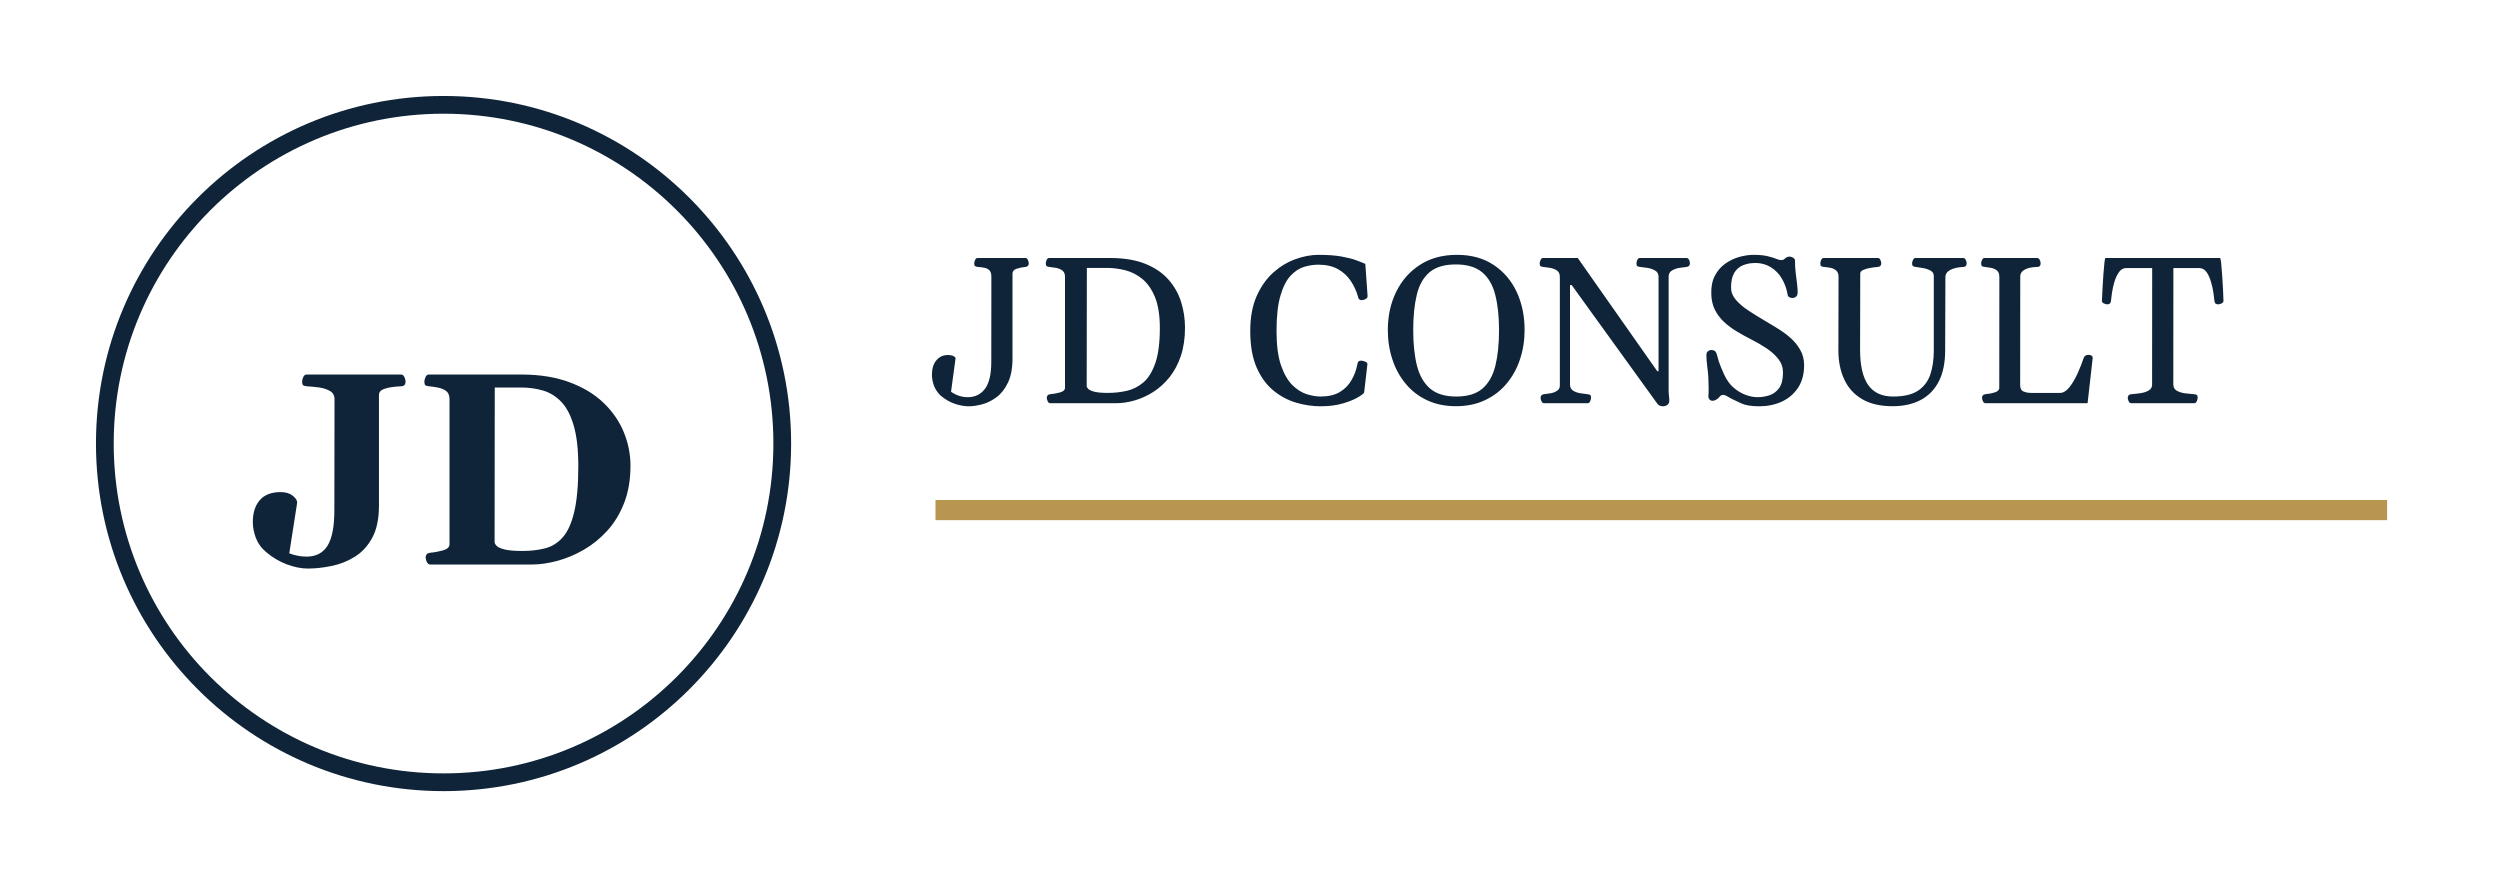
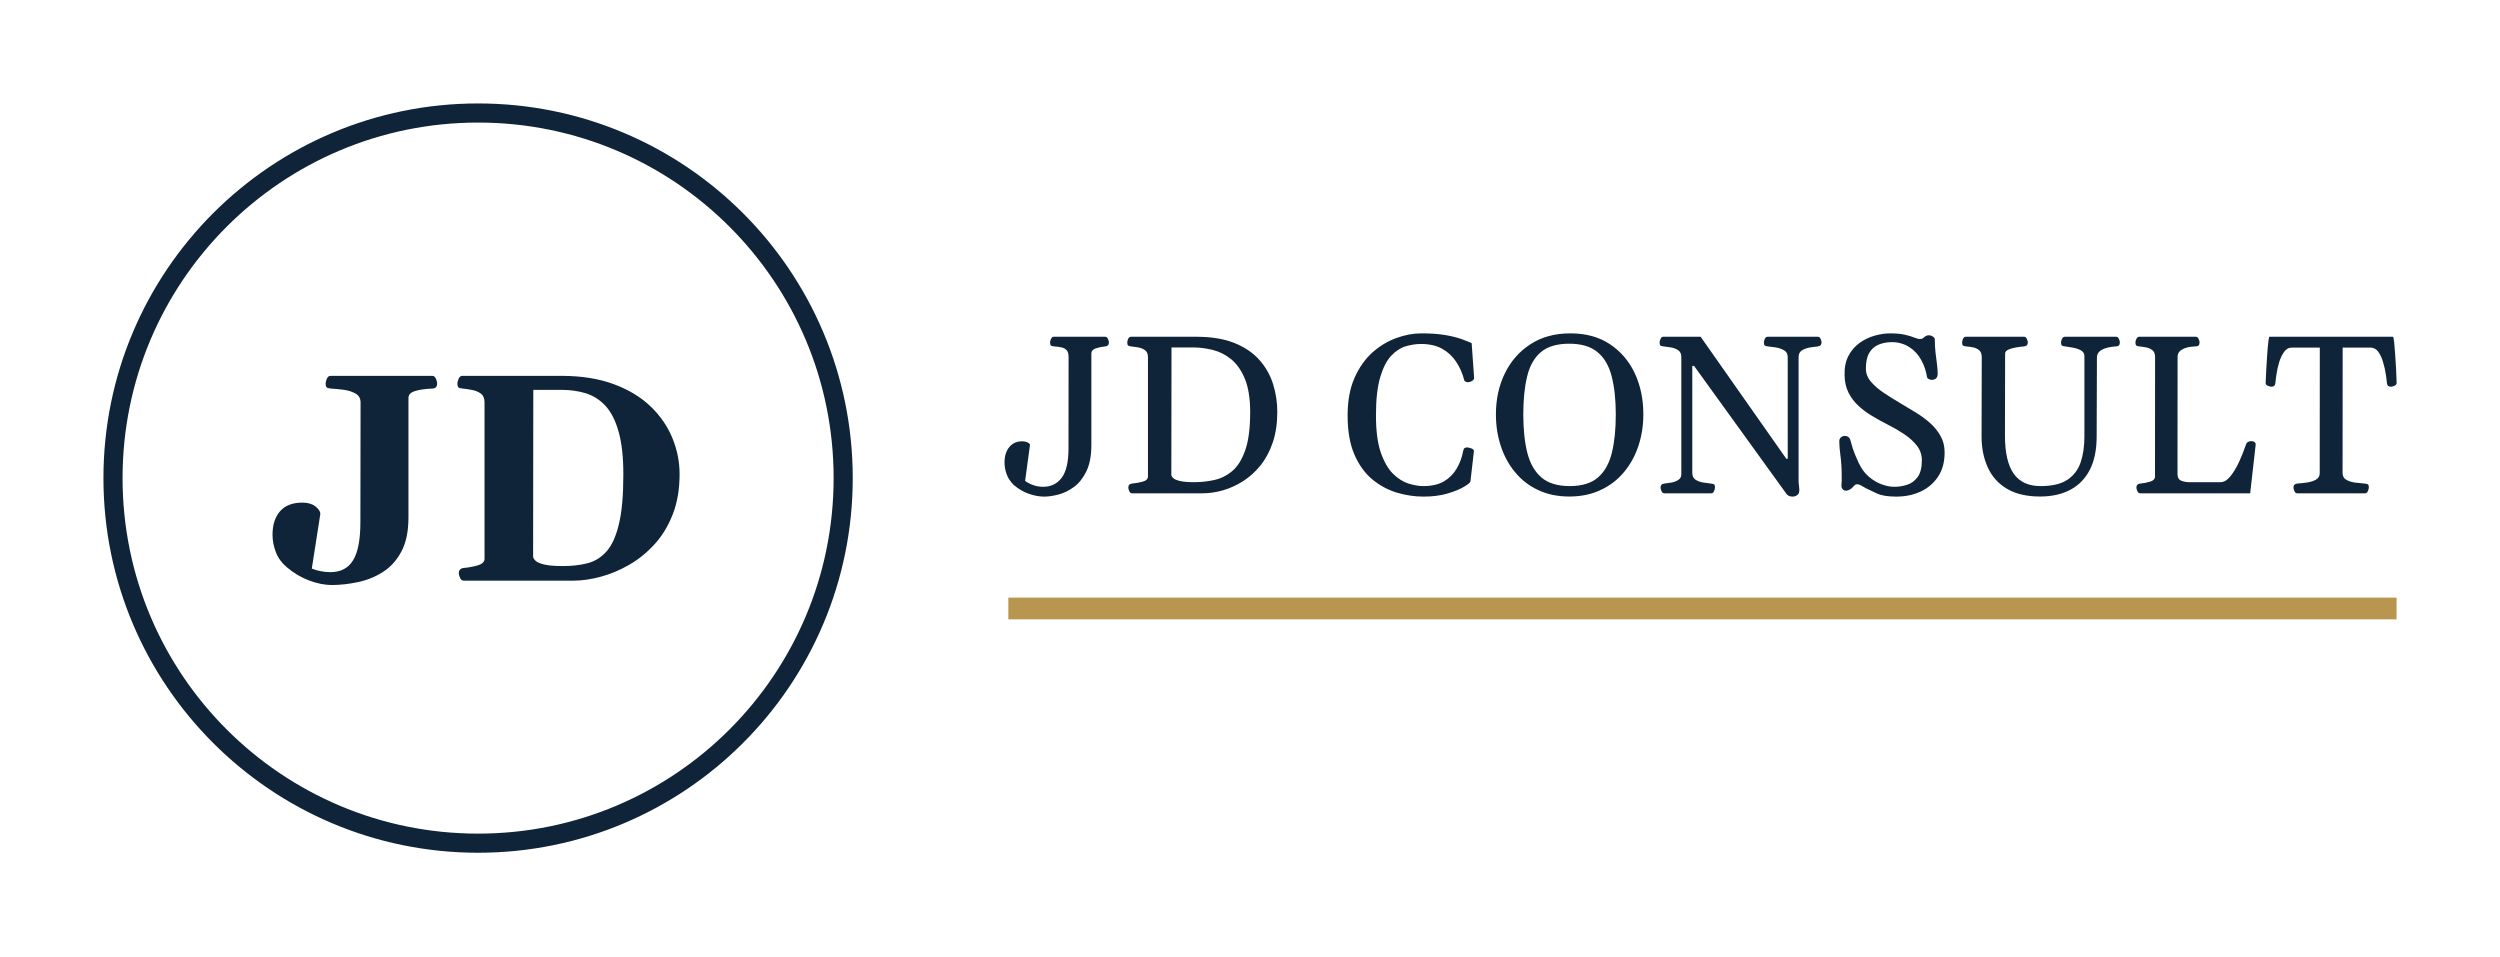
- <svg xmlns="http://www.w3.org/2000/svg" viewBox="0 0 310 110" role="img" aria-label="JD Consult">
+ <svg xmlns="http://www.w3.org/2000/svg" viewBox="0 0 287.6 110" role="img" aria-label="JD Consult">
  <circle cx="55" cy="55" r="42" fill="none" stroke="#0F2438" stroke-width="2.2" />
-   <path fill="#0F2438" d="M38.16 70.5Q36.96 70.5 35.56 69.98Q34.16 69.45 32.98 68.44Q32.11 67.71 31.73 66.71Q31.35 65.72 31.35 64.72Q31.35 63.01 32.22 62.01Q33.09 61.02 34.79 61.02Q35.73 61.02 36.29 61.46Q36.85 61.9 36.85 62.33L35.87 68.61Q36.31 68.79 36.85 68.9Q37.39 69.02 38.01 69.02Q39.77 69.02 40.61 67.67Q41.46 66.31 41.46 63.26L41.48 49.51Q41.48 48.8 40.91 48.48Q40.33 48.15 39.54 48.04Q38.74 47.94 38.06 47.9Q37.71 47.87 37.58 47.76Q37.46 47.65 37.46 47.29Q37.46 47.11 37.6 46.77Q37.74 46.44 38.02 46.44H49.73Q50.01 46.44 50.15 46.77Q50.29 47.11 50.29 47.29Q50.29 47.89 49.75 47.9Q48.48 47.95 47.74 48.19Q46.99 48.42 46.99 48.97V62.71Q46.99 65.15 46.16 66.68Q45.33 68.21 43.99 69.04Q42.66 69.87 41.11 70.18Q39.57 70.5 38.16 70.5ZM53.35 70Q53.07 70 52.92 69.67Q52.78 69.34 52.78 69.15Q52.78 68.61 53.33 68.54Q54.13 68.47 54.93 68.25Q55.74 68.02 55.74 67.48V49.51Q55.74 48.8 55.32 48.48Q54.89 48.17 54.31 48.06Q53.73 47.95 53.22 47.9Q52.87 47.87 52.74 47.76Q52.62 47.65 52.62 47.29Q52.62 47.11 52.76 46.77Q52.9 46.44 53.18 46.44H64.74Q68.12 46.46 70.65 47.41Q73.17 48.35 74.85 49.96Q76.52 51.57 77.35 53.59Q78.18 55.61 78.18 57.75Q78.18 60.34 77.4 62.35Q76.62 64.36 75.31 65.8Q74 67.24 72.39 68.17Q70.78 69.1 69.1 69.55Q67.43 70 65.93 70ZM61.33 67.21Q61.33 67.44 61.6 67.7Q61.86 67.96 62.6 68.14Q63.34 68.32 64.79 68.32Q66.3 68.32 67.57 68Q68.84 67.68 69.77 66.64Q70.7 65.6 71.2 63.49Q71.71 61.38 71.71 57.81Q71.71 54.73 71.15 52.81Q70.6 50.89 69.62 49.85Q68.64 48.82 67.35 48.43Q66.06 48.05 64.62 48.05H61.35Z" />
-   <path fill="#0F2438" d="M120.13 50.38Q119.28 50.38 118.37 50.06Q117.46 49.75 116.62 49.04Q116.03 48.45 115.79 47.77Q115.56 47.09 115.56 46.47Q115.56 45.34 116.11 44.68Q116.66 44.02 117.55 44.02Q117.95 44.02 118.22 44.15Q118.49 44.29 118.49 44.43L117.93 48.57Q118.31 48.86 118.84 49.05Q119.37 49.25 120.01 49.25Q121.35 49.25 122.13 48.22Q122.92 47.18 122.92 44.85L122.93 34.33Q122.93 33.79 122.71 33.54Q122.48 33.29 122.1 33.21Q121.73 33.13 121.26 33.1Q120.99 33.08 120.9 32.99Q120.8 32.91 120.8 32.63Q120.8 32.49 120.91 32.24Q121.02 31.99 121.23 31.99H127.14Q127.35 31.99 127.46 32.24Q127.57 32.49 127.57 32.63Q127.57 33.06 127.15 33.1Q126.59 33.15 126.07 33.32Q125.55 33.5 125.55 33.92V44.43Q125.55 46.29 124.98 47.46Q124.42 48.63 123.56 49.26Q122.69 49.9 121.77 50.14Q120.85 50.38 120.13 50.38ZM130.23 50Q130.02 50 129.91 49.75Q129.8 49.49 129.8 49.35Q129.8 48.93 130.22 48.88Q130.83 48.83 131.45 48.66Q132.06 48.49 132.06 48.07V34.33Q132.06 33.79 131.74 33.55Q131.42 33.31 130.97 33.22Q130.53 33.14 130.13 33.1Q129.87 33.08 129.77 32.99Q129.68 32.91 129.68 32.63Q129.68 32.49 129.78 32.24Q129.89 31.99 130.11 31.99H137.67Q140.26 32 142.04 32.72Q143.82 33.45 144.9 34.68Q145.98 35.91 146.46 37.45Q146.94 38.99 146.94 40.63Q146.94 42.61 146.42 44.15Q145.9 45.68 145.01 46.79Q144.12 47.89 143.01 48.6Q141.89 49.31 140.68 49.66Q139.48 50 138.33 50ZM134.75 47.87Q134.75 48.04 134.96 48.24Q135.16 48.44 135.73 48.58Q136.29 48.72 137.39 48.72Q138.55 48.72 139.69 48.47Q140.83 48.22 141.77 47.43Q142.7 46.64 143.26 45.02Q143.82 43.41 143.82 40.68Q143.82 38.32 143.22 36.85Q142.62 35.39 141.65 34.59Q140.68 33.8 139.53 33.51Q138.37 33.22 137.27 33.22H134.77ZM163.75 50.38Q162.23 50.38 160.68 49.92Q159.14 49.45 157.86 48.39Q156.58 47.32 155.8 45.52Q155.03 43.72 155.03 41.04Q155.03 38.52 155.82 36.73Q156.62 34.93 157.88 33.8Q159.15 32.67 160.63 32.14Q162.11 31.6 163.48 31.6Q165.17 31.6 166.3 31.8Q167.42 32 168.14 32.26Q168.85 32.52 169.3 32.72L169.58 36.7Q169.6 36.91 169.37 37.06Q169.15 37.2 168.99 37.2Q168.96 37.2 168.92 37.21Q168.89 37.22 168.85 37.22Q168.69 37.22 168.56 37.13Q168.43 37.05 168.41 36.85Q168.12 35.78 167.51 34.86Q166.91 33.94 165.92 33.38Q164.93 32.82 163.46 32.82Q162.65 32.82 161.74 33.08Q160.84 33.34 160.06 34.16Q159.28 34.97 158.79 36.61Q158.29 38.26 158.29 41.04Q158.29 43.68 158.84 45.29Q159.4 46.9 160.25 47.75Q161.11 48.59 162.04 48.88Q162.98 49.17 163.74 49.17Q165.18 49.17 166.12 48.62Q167.05 48.07 167.58 47.15Q168.12 46.23 168.32 45.14Q168.37 44.88 168.48 44.8Q168.59 44.72 168.79 44.72Q168.94 44.72 169.25 44.83Q169.56 44.93 169.56 45.15L169.16 48.63Q169.15 48.81 168.45 49.23Q167.75 49.66 166.54 50.02Q165.32 50.38 163.75 50.38ZM180.53 50.37Q178.53 50.37 176.96 49.63Q175.39 48.9 174.31 47.59Q173.22 46.29 172.66 44.58Q172.09 42.87 172.09 40.91Q172.09 38.31 173.12 36.2Q174.15 34.09 176.06 32.85Q177.98 31.6 180.66 31.6Q183.34 31.6 185.21 32.85Q187.08 34.09 188.07 36.2Q189.05 38.31 189.05 40.91Q189.05 42.87 188.47 44.58Q187.9 46.29 186.8 47.59Q185.7 48.9 184.12 49.63Q182.54 50.37 180.53 50.37ZM180.58 49.17Q182.69 49.17 183.83 48.18Q184.98 47.18 185.43 45.33Q185.88 43.49 185.88 40.94Q185.88 38.38 185.41 36.56Q184.95 34.73 183.78 33.76Q182.62 32.79 180.52 32.79Q178.41 32.79 177.26 33.76Q176.12 34.73 175.68 36.56Q175.24 38.38 175.24 40.94Q175.24 43.49 175.7 45.33Q176.17 47.18 177.33 48.18Q178.49 49.17 180.58 49.17ZM191.46 50Q191.25 50 191.14 49.75Q191.03 49.49 191.03 49.35Q191.03 48.93 191.45 48.88Q191.86 48.84 192.31 48.76Q192.77 48.67 193.1 48.44Q193.42 48.22 193.42 47.82V34.33Q193.42 33.79 193.07 33.55Q192.72 33.31 192.24 33.22Q191.77 33.14 191.38 33.1Q191.11 33.08 191.01 32.99Q190.92 32.91 190.92 32.63Q190.92 32.49 191.03 32.24Q191.13 31.99 191.35 31.99H195.64L205.5 46.03H205.66V34.33Q205.66 33.79 205.24 33.55Q204.83 33.31 204.3 33.22Q203.77 33.14 203.37 33.1Q203.11 33.08 203.01 32.99Q202.92 32.91 202.92 32.63Q202.92 32.49 203.02 32.24Q203.13 31.99 203.35 31.99H209.12Q209.34 31.99 209.45 32.24Q209.55 32.49 209.55 32.63Q209.55 33.05 209.14 33.1Q208.75 33.14 208.23 33.22Q207.7 33.31 207.31 33.55Q206.91 33.79 206.91 34.33V48.57Q206.91 48.81 206.94 48.97Q206.96 49.12 206.99 49.49Q207.03 50.03 206.76 50.2Q206.5 50.38 206.23 50.38Q205.77 50.38 205.54 50.1L194.89 35.35H194.68V47.65Q194.68 48.2 195.06 48.44Q195.44 48.68 195.95 48.76Q196.45 48.83 196.83 48.88Q197.1 48.91 197.2 48.98Q197.29 49.06 197.29 49.35Q197.29 49.49 197.18 49.75Q197.08 50 196.86 50ZM218.14 50.38Q216.68 50.38 215.9 50.01Q215.12 49.64 214.68 49.43Q214.33 49.24 214.1 49.1Q213.87 48.96 213.66 48.96Q213.57 48.96 213.46 49Q213.36 49.05 213.26 49.17Q213.03 49.45 212.79 49.57Q212.55 49.7 212.36 49.7Q212.12 49.7 211.97 49.52Q211.83 49.35 211.84 49.09Q211.87 48.83 211.87 48.57Q211.87 48.3 211.87 48.03Q211.87 46.78 211.73 45.71Q211.59 44.64 211.59 44.05Q211.59 43.72 211.78 43.56Q211.98 43.4 212.21 43.4Q212.75 43.4 212.88 43.93Q212.96 44.25 213.14 44.84Q213.33 45.43 213.83 46.52Q214.29 47.49 214.99 48.09Q215.7 48.69 216.47 48.97Q217.25 49.25 217.92 49.25Q218.7 49.25 219.42 49.01Q220.14 48.77 220.62 48.11Q221.09 47.45 221.09 46.2Q221.09 45.26 220.52 44.52Q219.94 43.78 219.02 43.17Q218.1 42.56 217.08 42.05Q216.21 41.61 215.35 41.09Q214.49 40.58 213.79 39.93Q213.08 39.27 212.65 38.42Q212.22 37.56 212.2 36.43Q212.16 35.12 212.64 34.2Q213.12 33.28 213.91 32.71Q214.7 32.14 215.64 31.87Q216.58 31.6 217.45 31.6Q218.47 31.6 219.15 31.76Q219.83 31.92 220.24 32.09Q220.65 32.25 220.82 32.25Q221.12 32.25 221.24 32.14Q221.36 32.02 221.54 31.91Q221.68 31.82 221.88 31.82Q222.14 31.82 222.36 31.97Q222.58 32.11 222.58 32.3Q222.58 33.08 222.66 33.79Q222.75 34.51 222.83 35.13Q222.91 35.76 222.91 36.24Q222.91 36.63 222.71 36.79Q222.5 36.95 222.25 36.95Q222.06 36.95 221.89 36.86Q221.72 36.77 221.69 36.66Q221.55 35.83 221.27 35.18Q220.99 34.54 220.61 34.05Q220.22 33.57 219.75 33.25Q219.28 32.92 218.75 32.77Q218.23 32.61 217.67 32.61Q216.79 32.61 216.11 32.9Q215.42 33.19 215.03 33.86Q214.65 34.52 214.65 35.67Q214.65 36.48 215.24 37.17Q215.83 37.86 216.75 38.47Q217.67 39.08 218.64 39.65Q219.47 40.14 220.35 40.68Q221.23 41.21 222 41.88Q222.76 42.55 223.23 43.39Q223.71 44.22 223.71 45.29Q223.71 46.94 222.96 48.08Q222.21 49.21 220.95 49.8Q219.69 50.38 218.14 50.38ZM241.23 34.38 241.2 43.45Q241.2 45.75 240.42 47.28Q239.63 48.82 238.18 49.59Q236.72 50.37 234.69 50.37Q232.39 50.37 230.9 49.49Q229.41 48.62 228.69 47.05Q227.96 45.49 227.96 43.45L227.98 34.33Q227.98 33.79 227.68 33.54Q227.39 33.29 226.98 33.21Q226.57 33.13 226.17 33.1Q225.91 33.08 225.81 32.99Q225.72 32.91 225.72 32.63Q225.72 32.49 225.82 32.24Q225.93 31.99 226.15 31.99H232.85Q233.07 31.99 233.17 32.24Q233.28 32.49 233.28 32.63Q233.28 33.06 232.86 33.1Q232.43 33.13 231.92 33.22Q231.4 33.31 231.04 33.47Q230.67 33.64 230.67 33.92L230.65 43.35Q230.65 46.32 231.66 47.75Q232.67 49.17 234.74 49.17Q236.75 49.17 237.84 48.44Q238.93 47.71 239.36 46.43Q239.79 45.15 239.79 43.47V34.21Q239.79 33.78 239.38 33.55Q238.97 33.33 238.44 33.24Q237.92 33.14 237.56 33.1Q237.29 33.08 237.2 32.99Q237.1 32.91 237.1 32.63Q237.1 32.49 237.21 32.24Q237.32 31.99 237.54 31.99H243.44Q243.65 31.99 243.76 32.24Q243.87 32.49 243.87 32.63Q243.87 33.09 243.45 33.1Q242.47 33.15 241.85 33.46Q241.23 33.78 241.23 34.38ZM246.21 50Q245.99 50 245.88 49.75Q245.77 49.49 245.77 49.35Q245.77 48.93 246.19 48.88Q246.8 48.83 247.35 48.66Q247.91 48.49 247.91 48.07L247.92 34.33Q247.92 33.79 247.63 33.55Q247.34 33.31 246.92 33.22Q246.51 33.14 246.12 33.1Q245.85 33.08 245.76 32.99Q245.66 32.91 245.66 32.63Q245.66 32.49 245.77 32.24Q245.88 31.99 246.09 31.99H252.6Q252.82 31.99 252.93 32.24Q253.04 32.49 253.04 32.63Q253.04 33.1 252.62 33.1Q252.2 33.1 251.7 33.2Q251.21 33.31 250.86 33.57Q250.51 33.83 250.51 34.3L250.5 47.75Q250.5 48.38 250.93 48.55Q251.36 48.72 251.83 48.72H255.45Q256.04 48.72 256.6 48.03Q257.15 47.33 257.61 46.33Q258.06 45.33 258.37 44.41Q258.44 44.19 258.61 44.09Q258.77 44 258.98 44Q259.22 44 259.36 44.1Q259.51 44.21 259.49 44.43L258.86 50ZM264.27 50Q264.06 50 263.95 49.75Q263.84 49.49 263.84 49.35Q263.84 48.93 264.26 48.88Q264.86 48.84 265.46 48.75Q266.06 48.65 266.46 48.41Q266.86 48.16 266.86 47.69L266.87 33.24H263.65Q263.1 33.24 262.75 33.75Q262.39 34.26 262.18 34.98Q261.97 35.69 261.88 36.35Q261.78 37.01 261.76 37.32Q261.73 37.56 261.61 37.65Q261.49 37.74 261.29 37.74Q261.15 37.74 260.89 37.63Q260.63 37.52 260.64 37.3Q260.67 36.68 260.71 35.79Q260.75 34.89 260.82 34.02Q260.88 33.15 260.95 32.57Q261.01 31.99 261.08 31.99H275.28Q275.35 31.99 275.42 32.57Q275.48 33.15 275.54 34.02Q275.61 34.89 275.65 35.79Q275.7 36.68 275.71 37.3Q275.71 37.52 275.46 37.63Q275.2 37.74 275.06 37.74Q274.86 37.74 274.74 37.65Q274.62 37.56 274.59 37.32Q274.57 37.01 274.47 36.35Q274.38 35.69 274.17 34.98Q273.97 34.26 273.62 33.75Q273.26 33.24 272.71 33.24H269.5L269.49 47.65Q269.49 48.2 269.91 48.44Q270.34 48.69 270.94 48.77Q271.55 48.84 272.05 48.88Q272.32 48.91 272.42 48.98Q272.51 49.06 272.51 49.35Q272.51 49.49 272.4 49.75Q272.29 50 272.08 50Z" />
-   <rect x="116" y="62" width="180" height="2.5" fill="#B8964F" />
+   <g transform="translate(0 -3.2)">
+     <path fill="#0F2438" d="M38.16 70.5Q36.96 70.5 35.56 69.98Q34.16 69.45 32.98 68.44Q32.11 67.71 31.73 66.71Q31.35 65.72 31.35 64.72Q31.35 63.01 32.22 62.01Q33.09 61.02 34.79 61.02Q35.73 61.02 36.29 61.46Q36.85 61.9 36.85 62.33L35.87 68.61Q36.31 68.79 36.85 68.9Q37.39 69.02 38.01 69.02Q39.77 69.02 40.61 67.67Q41.46 66.31 41.46 63.26L41.48 49.51Q41.48 48.8 40.91 48.48Q40.33 48.15 39.54 48.04Q38.74 47.94 38.06 47.9Q37.71 47.87 37.58 47.76Q37.46 47.65 37.46 47.29Q37.46 47.11 37.6 46.77Q37.74 46.44 38.02 46.44H49.73Q50.01 46.44 50.15 46.77Q50.29 47.11 50.29 47.29Q50.29 47.89 49.75 47.9Q48.48 47.95 47.74 48.19Q46.99 48.42 46.99 48.97V62.71Q46.99 65.15 46.16 66.68Q45.33 68.21 43.99 69.04Q42.66 69.87 41.11 70.18Q39.57 70.5 38.16 70.5ZM53.35 70Q53.07 70 52.92 69.67Q52.78 69.34 52.78 69.15Q52.78 68.61 53.33 68.54Q54.13 68.47 54.93 68.25Q55.74 68.02 55.74 67.48V49.51Q55.74 48.8 55.32 48.48Q54.89 48.17 54.31 48.06Q53.73 47.95 53.22 47.9Q52.87 47.87 52.74 47.76Q52.62 47.65 52.62 47.29Q52.62 47.11 52.76 46.77Q52.9 46.44 53.18 46.44H64.74Q68.12 46.46 70.65 47.41Q73.17 48.35 74.85 49.96Q76.52 51.57 77.35 53.59Q78.18 55.61 78.18 57.75Q78.18 60.34 77.4 62.35Q76.62 64.36 75.31 65.8Q74 67.24 72.39 68.17Q70.78 69.1 69.1 69.55Q67.43 70 65.93 70ZM61.33 67.21Q61.33 67.44 61.6 67.7Q61.86 67.96 62.6 68.14Q63.34 68.32 64.79 68.32Q66.3 68.32 67.57 68Q68.84 67.68 69.77 66.64Q70.7 65.6 71.2 63.49Q71.71 61.38 71.71 57.81Q71.71 54.73 71.15 52.81Q70.6 50.89 69.62 49.85Q68.64 48.82 67.35 48.43Q66.06 48.05 64.62 48.05H61.35Z" />
+   </g>
+   <g transform="translate(0 6.75)">
+     <path fill="#0F2438" d="M120.13 50.38Q119.28 50.38 118.37 50.06Q117.46 49.75 116.62 49.04Q116.03 48.45 115.79 47.77Q115.56 47.09 115.56 46.47Q115.56 45.34 116.11 44.68Q116.66 44.02 117.55 44.02Q117.95 44.02 118.22 44.15Q118.49 44.29 118.49 44.43L117.93 48.57Q118.31 48.86 118.84 49.05Q119.37 49.25 120.01 49.25Q121.35 49.25 122.13 48.22Q122.92 47.18 122.92 44.85L122.93 34.33Q122.93 33.79 122.71 33.54Q122.48 33.29 122.1 33.21Q121.73 33.13 121.26 33.1Q120.99 33.08 120.9 32.99Q120.8 32.91 120.8 32.63Q120.8 32.49 120.91 32.24Q121.02 31.99 121.23 31.99H127.14Q127.35 31.99 127.46 32.24Q127.57 32.49 127.57 32.63Q127.57 33.06 127.15 33.1Q126.59 33.15 126.07 33.32Q125.55 33.5 125.55 33.92V44.43Q125.55 46.29 124.98 47.46Q124.42 48.63 123.56 49.26Q122.69 49.9 121.77 50.14Q120.85 50.38 120.13 50.38ZM130.23 50Q130.02 50 129.91 49.75Q129.8 49.49 129.8 49.35Q129.8 48.93 130.22 48.88Q130.83 48.83 131.45 48.66Q132.06 48.49 132.06 48.07V34.33Q132.06 33.79 131.74 33.55Q131.42 33.31 130.97 33.22Q130.53 33.14 130.13 33.1Q129.87 33.08 129.77 32.99Q129.68 32.91 129.68 32.63Q129.68 32.49 129.78 32.24Q129.89 31.99 130.11 31.99H137.67Q140.26 32 142.04 32.72Q143.82 33.45 144.9 34.68Q145.98 35.91 146.46 37.45Q146.94 38.99 146.94 40.63Q146.94 42.61 146.42 44.15Q145.9 45.68 145.01 46.79Q144.12 47.89 143.01 48.6Q141.89 49.31 140.68 49.66Q139.48 50 138.33 50ZM134.75 47.87Q134.75 48.04 134.96 48.24Q135.16 48.44 135.73 48.58Q136.29 48.72 137.39 48.72Q138.55 48.72 139.69 48.47Q140.83 48.22 141.77 47.43Q142.7 46.64 143.26 45.02Q143.82 43.41 143.82 40.68Q143.82 38.32 143.22 36.85Q142.62 35.39 141.65 34.59Q140.68 33.8 139.53 33.51Q138.37 33.22 137.27 33.22H134.77ZM163.75 50.38Q162.23 50.38 160.68 49.92Q159.14 49.45 157.86 48.39Q156.58 47.32 155.8 45.52Q155.03 43.72 155.03 41.04Q155.03 38.52 155.82 36.73Q156.62 34.93 157.88 33.8Q159.15 32.67 160.63 32.14Q162.11 31.6 163.48 31.6Q165.17 31.6 166.3 31.8Q167.42 32 168.14 32.26Q168.85 32.52 169.3 32.72L169.58 36.7Q169.6 36.91 169.37 37.06Q169.15 37.2 168.99 37.2Q168.96 37.2 168.92 37.21Q168.89 37.22 168.85 37.22Q168.69 37.22 168.56 37.13Q168.43 37.05 168.41 36.85Q168.12 35.78 167.51 34.86Q166.91 33.94 165.92 33.38Q164.93 32.82 163.46 32.82Q162.65 32.82 161.74 33.08Q160.84 33.34 160.06 34.16Q159.28 34.97 158.79 36.61Q158.29 38.26 158.29 41.04Q158.29 43.68 158.84 45.29Q159.4 46.9 160.25 47.75Q161.11 48.59 162.04 48.88Q162.98 49.17 163.74 49.17Q165.18 49.17 166.12 48.62Q167.05 48.07 167.58 47.15Q168.12 46.23 168.32 45.14Q168.37 44.88 168.48 44.8Q168.59 44.72 168.79 44.72Q168.94 44.72 169.25 44.83Q169.56 44.93 169.56 45.15L169.16 48.63Q169.15 48.81 168.45 49.23Q167.75 49.66 166.54 50.02Q165.32 50.38 163.75 50.38ZM180.53 50.37Q178.53 50.37 176.96 49.63Q175.39 48.9 174.31 47.59Q173.22 46.29 172.66 44.58Q172.09 42.87 172.09 40.91Q172.09 38.31 173.12 36.2Q174.15 34.09 176.06 32.85Q177.98 31.6 180.66 31.6Q183.34 31.6 185.21 32.85Q187.08 34.09 188.07 36.2Q189.05 38.31 189.05 40.91Q189.05 42.87 188.47 44.58Q187.9 46.29 186.8 47.59Q185.7 48.9 184.12 49.63Q182.54 50.37 180.53 50.37ZM180.58 49.17Q182.69 49.17 183.83 48.18Q184.98 47.18 185.43 45.33Q185.88 43.49 185.88 40.94Q185.88 38.38 185.41 36.56Q184.95 34.73 183.78 33.76Q182.62 32.79 180.52 32.79Q178.41 32.79 177.26 33.76Q176.12 34.73 175.68 36.56Q175.24 38.38 175.24 40.94Q175.24 43.49 175.7 45.33Q176.17 47.18 177.33 48.18Q178.49 49.17 180.58 49.17ZM191.46 50Q191.25 50 191.14 49.75Q191.03 49.49 191.03 49.35Q191.03 48.93 191.45 48.88Q191.86 48.84 192.31 48.76Q192.77 48.67 193.1 48.44Q193.42 48.22 193.42 47.82V34.33Q193.42 33.79 193.07 33.55Q192.72 33.31 192.24 33.22Q191.77 33.14 191.38 33.1Q191.11 33.08 191.01 32.99Q190.92 32.91 190.92 32.63Q190.92 32.49 191.03 32.24Q191.13 31.99 191.35 31.99H195.64L205.5 46.03H205.66V34.33Q205.66 33.79 205.24 33.55Q204.83 33.31 204.3 33.22Q203.77 33.14 203.37 33.1Q203.11 33.08 203.01 32.99Q202.92 32.91 202.92 32.63Q202.92 32.49 203.02 32.24Q203.13 31.99 203.35 31.99H209.12Q209.34 31.99 209.45 32.24Q209.55 32.49 209.55 32.63Q209.55 33.05 209.14 33.1Q208.75 33.14 208.23 33.22Q207.7 33.31 207.31 33.55Q206.91 33.79 206.91 34.33V48.57Q206.91 48.81 206.94 48.97Q206.96 49.12 206.99 49.49Q207.03 50.03 206.76 50.2Q206.5 50.38 206.23 50.38Q205.77 50.38 205.54 50.1L194.89 35.35H194.68V47.65Q194.68 48.2 195.06 48.44Q195.44 48.68 195.95 48.76Q196.45 48.83 196.83 48.88Q197.1 48.91 197.2 48.98Q197.29 49.06 197.29 49.35Q197.29 49.49 197.18 49.75Q197.08 50 196.86 50ZM218.14 50.38Q216.68 50.38 215.9 50.01Q215.12 49.64 214.68 49.43Q214.33 49.24 214.1 49.1Q213.87 48.96 213.66 48.96Q213.57 48.96 213.46 49Q213.36 49.05 213.26 49.17Q213.03 49.45 212.79 49.57Q212.55 49.7 212.36 49.7Q212.12 49.7 211.97 49.52Q211.83 49.35 211.84 49.09Q211.87 48.83 211.87 48.57Q211.87 48.3 211.87 48.03Q211.87 46.78 211.73 45.71Q211.59 44.64 211.59 44.05Q211.59 43.72 211.78 43.56Q211.98 43.4 212.21 43.4Q212.75 43.4 212.88 43.93Q212.96 44.25 213.14 44.84Q213.33 45.43 213.83 46.52Q214.29 47.49 214.99 48.09Q215.7 48.69 216.47 48.97Q217.25 49.25 217.92 49.25Q218.7 49.25 219.42 49.01Q220.14 48.77 220.62 48.11Q221.09 47.45 221.09 46.2Q221.09 45.26 220.52 44.52Q219.94 43.78 219.02 43.17Q218.1 42.56 217.08 42.05Q216.21 41.61 215.35 41.09Q214.49 40.58 213.79 39.93Q213.08 39.27 212.65 38.42Q212.22 37.56 212.2 36.43Q212.16 35.12 212.64 34.2Q213.12 33.28 213.91 32.71Q214.7 32.14 215.64 31.87Q216.58 31.6 217.45 31.6Q218.47 31.6 219.15 31.76Q219.83 31.92 220.24 32.09Q220.65 32.25 220.82 32.25Q221.12 32.25 221.24 32.14Q221.36 32.02 221.54 31.91Q221.68 31.82 221.88 31.82Q222.14 31.82 222.36 31.97Q222.58 32.11 222.58 32.3Q222.58 33.08 222.66 33.79Q222.75 34.51 222.83 35.13Q222.91 35.76 222.91 36.24Q222.91 36.63 222.71 36.79Q222.5 36.95 222.25 36.95Q222.06 36.95 221.89 36.86Q221.72 36.77 221.69 36.66Q221.55 35.83 221.27 35.18Q220.99 34.54 220.61 34.05Q220.22 33.57 219.75 33.25Q219.28 32.92 218.75 32.77Q218.23 32.61 217.67 32.61Q216.79 32.61 216.11 32.9Q215.42 33.19 215.03 33.86Q214.65 34.52 214.65 35.67Q214.65 36.48 215.24 37.17Q215.83 37.86 216.75 38.47Q217.67 39.08 218.64 39.65Q219.47 40.14 220.35 40.68Q221.23 41.21 222 41.88Q222.76 42.55 223.23 43.39Q223.71 44.22 223.71 45.29Q223.71 46.94 222.96 48.08Q222.21 49.21 220.95 49.8Q219.69 50.38 218.14 50.38ZM241.23 34.38 241.2 43.45Q241.2 45.75 240.42 47.28Q239.63 48.82 238.18 49.59Q236.72 50.37 234.69 50.37Q232.39 50.37 230.9 49.49Q229.41 48.62 228.69 47.05Q227.96 45.49 227.96 43.45L227.98 34.33Q227.98 33.79 227.68 33.54Q227.39 33.29 226.98 33.21Q226.57 33.13 226.17 33.1Q225.91 33.08 225.81 32.99Q225.72 32.91 225.72 32.63Q225.72 32.49 225.82 32.24Q225.93 31.99 226.15 31.99H232.85Q233.07 31.99 233.17 32.24Q233.28 32.49 233.28 32.63Q233.28 33.06 232.86 33.1Q232.43 33.13 231.92 33.22Q231.4 33.31 231.04 33.47Q230.67 33.64 230.67 33.92L230.65 43.35Q230.65 46.32 231.66 47.75Q232.67 49.17 234.74 49.17Q236.75 49.17 237.84 48.44Q238.93 47.71 239.36 46.43Q239.79 45.15 239.79 43.47V34.21Q239.79 33.78 239.38 33.55Q238.97 33.33 238.44 33.24Q237.92 33.14 237.56 33.1Q237.29 33.08 237.2 32.99Q237.1 32.91 237.1 32.63Q237.1 32.49 237.21 32.24Q237.32 31.99 237.54 31.99H243.44Q243.65 31.99 243.76 32.24Q243.87 32.49 243.87 32.63Q243.87 33.09 243.45 33.1Q242.47 33.15 241.85 33.46Q241.23 33.78 241.23 34.38ZM246.21 50Q245.99 50 245.88 49.75Q245.77 49.49 245.77 49.35Q245.77 48.93 246.19 48.88Q246.8 48.83 247.35 48.66Q247.91 48.49 247.91 48.07L247.92 34.33Q247.92 33.79 247.63 33.55Q247.34 33.31 246.92 33.22Q246.51 33.14 246.12 33.1Q245.85 33.08 245.76 32.99Q245.66 32.91 245.66 32.63Q245.66 32.49 245.77 32.24Q245.88 31.99 246.09 31.99H252.6Q252.82 31.99 252.93 32.24Q253.04 32.49 253.04 32.63Q253.04 33.1 252.62 33.1Q252.2 33.1 251.7 33.2Q251.21 33.31 250.86 33.57Q250.51 33.83 250.51 34.3L250.5 47.75Q250.5 48.38 250.93 48.55Q251.36 48.72 251.83 48.72H255.45Q256.04 48.72 256.6 48.03Q257.15 47.33 257.61 46.33Q258.06 45.33 258.37 44.41Q258.44 44.19 258.61 44.09Q258.77 44 258.98 44Q259.22 44 259.36 44.1Q259.51 44.21 259.49 44.43L258.86 50ZM264.27 50Q264.06 50 263.95 49.75Q263.84 49.49 263.84 49.35Q263.84 48.93 264.26 48.88Q264.86 48.84 265.46 48.75Q266.06 48.65 266.46 48.41Q266.86 48.16 266.86 47.69L266.87 33.24H263.65Q263.1 33.24 262.75 33.75Q262.39 34.26 262.18 34.98Q261.97 35.69 261.88 36.35Q261.78 37.01 261.76 37.32Q261.73 37.56 261.61 37.65Q261.49 37.74 261.29 37.74Q261.15 37.74 260.89 37.63Q260.63 37.52 260.64 37.3Q260.67 36.68 260.71 35.79Q260.75 34.89 260.82 34.02Q260.88 33.15 260.95 32.57Q261.01 31.99 261.08 31.99H275.28Q275.35 31.99 275.42 32.57Q275.48 33.15 275.54 34.02Q275.61 34.89 275.65 35.79Q275.7 36.68 275.71 37.3Q275.71 37.52 275.46 37.63Q275.2 37.74 275.06 37.74Q274.86 37.74 274.74 37.65Q274.62 37.56 274.59 37.32Q274.57 37.01 274.47 36.35Q274.38 35.69 274.17 34.98Q273.97 34.26 273.62 33.75Q273.26 33.24 272.71 33.24H269.5L269.49 47.65Q269.49 48.2 269.91 48.44Q270.34 48.69 270.94 48.77Q271.55 48.84 272.05 48.88Q272.32 48.91 272.42 48.98Q272.51 49.06 272.51 49.35Q272.51 49.49 272.4 49.75Q272.29 50 272.08 50Z" />
+   </g>
+   <rect x="116" y="68.75" width="159.7" height="2.5" fill="#B8964F" />
</svg>
